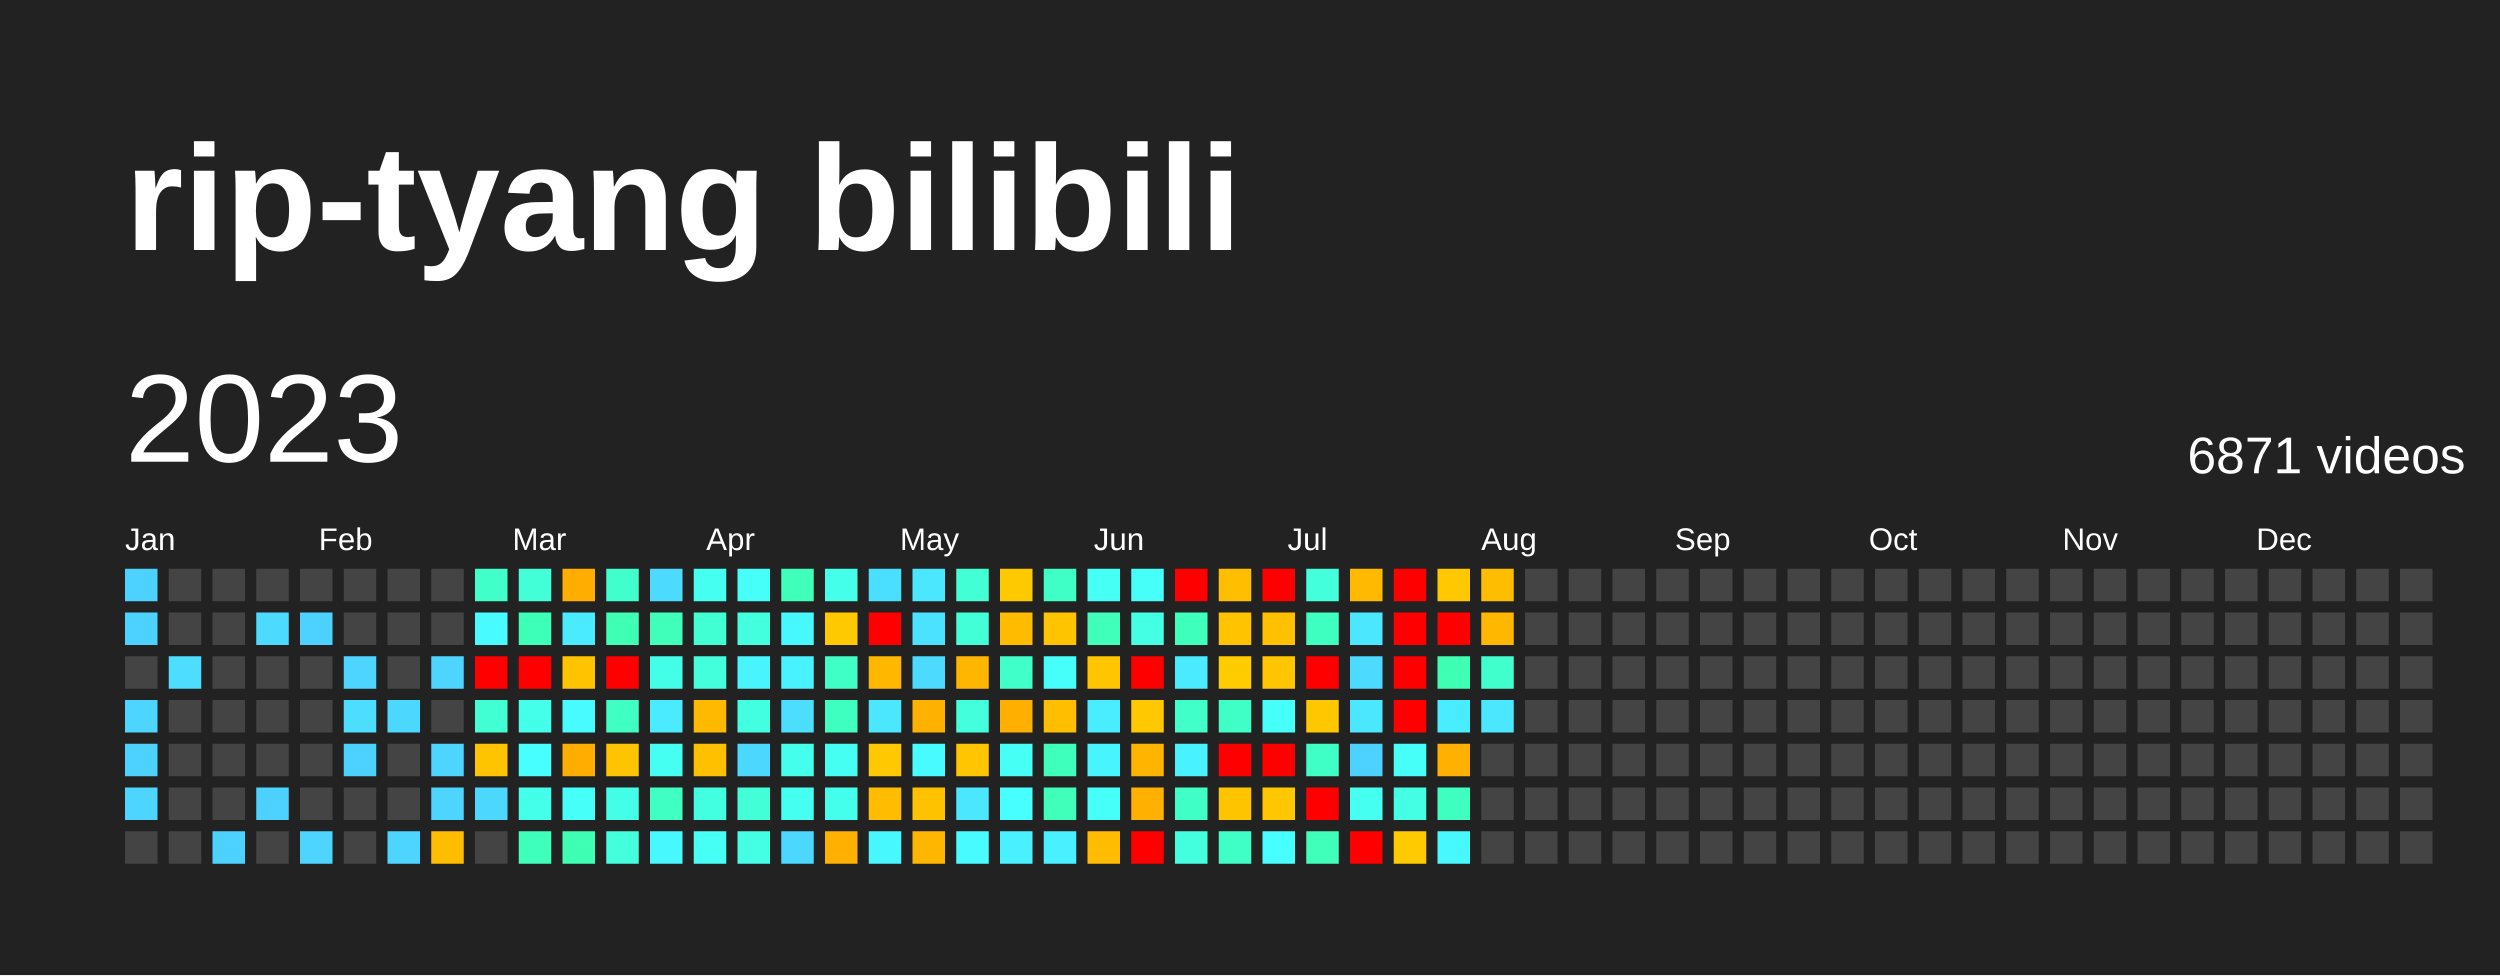
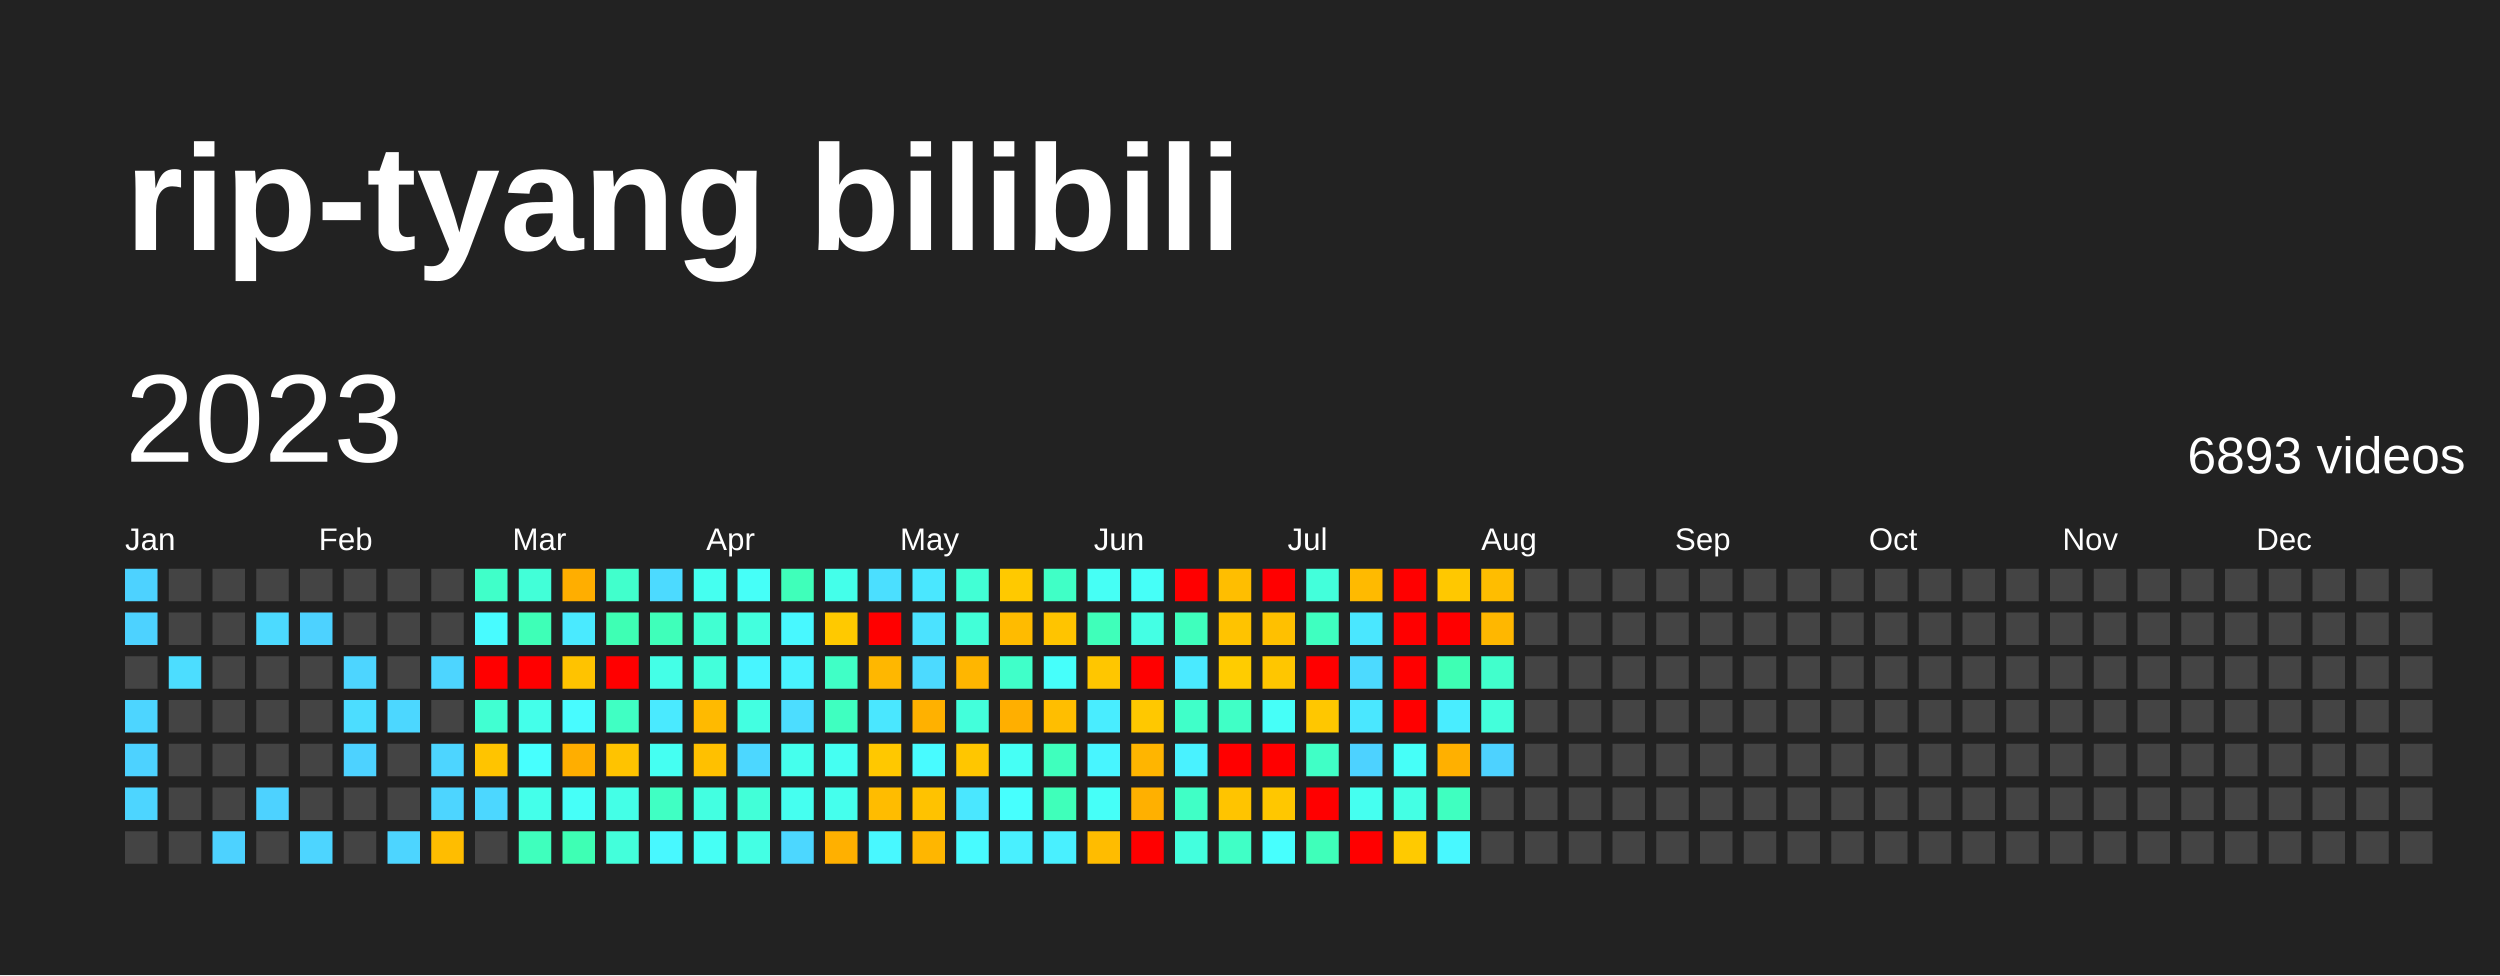
<svg xmlns="http://www.w3.org/2000/svg" baseProfile="full" height="78mm" version="1.1" viewBox="0,0,200,78" width="200mm">
  <defs />
  <rect fill="#222222" height="78" width="200" x="0" y="0" />
  <text fill="#FFFFFF" style="font-size:12px; font-family:Arial; font-weight:bold;" x="10" y="20">rip-tyang bilibili</text>
  <text dominant-baseline="hanging" fill="#FFFFFF" style="font-size:10.0px; font-family:Arial;" x="10" y="30">2023</text>
-   <text dominant-baseline="hanging" fill="#FFFFFF" style="font-size:4.125px; font-family:Arial;" x="175" y="35">6871 videos</text>
+   <text dominant-baseline="hanging" fill="#FFFFFF" style="font-size:4.125px; font-family:Arial;" x="175" y="35">6893 videos</text>
  <text fill="#FFFFFF" style="font-size:2.5px; font-family:Arial" x="10.0" y="44">Jan</text>
  <text fill="#FFFFFF" style="font-size:2.5px; font-family:Arial" x="25.5" y="44">Feb</text>
  <text fill="#FFFFFF" style="font-size:2.5px; font-family:Arial" x="41.0" y="44">Mar</text>
  <text fill="#FFFFFF" style="font-size:2.5px; font-family:Arial" x="56.5" y="44">Apr</text>
  <text fill="#FFFFFF" style="font-size:2.5px; font-family:Arial" x="72.0" y="44">May</text>
  <text fill="#FFFFFF" style="font-size:2.5px; font-family:Arial" x="87.5" y="44">Jun</text>
  <text fill="#FFFFFF" style="font-size:2.5px; font-family:Arial" x="103.0" y="44">Jul</text>
  <text fill="#FFFFFF" style="font-size:2.5px; font-family:Arial" x="118.5" y="44">Aug</text>
  <text fill="#FFFFFF" style="font-size:2.5px; font-family:Arial" x="134.0" y="44">Sep</text>
  <text fill="#FFFFFF" style="font-size:2.5px; font-family:Arial" x="149.5" y="44">Oct</text>
  <text fill="#FFFFFF" style="font-size:2.5px; font-family:Arial" x="165.0" y="44">Nov</text>
  <text fill="#FFFFFF" style="font-size:2.5px; font-family:Arial" x="180.5" y="44">Dec</text>
  <rect fill="#4dd2ff" height="2.6" width="2.6" x="10.0" y="45.5" />
  <rect fill="#4dd2ff" height="2.6" width="2.6" x="10.0" y="49.0" />
  <rect fill="#444444" height="2.6" width="2.6" x="10.0" y="52.5" />
  <rect fill="#4dd5ff" height="2.6" width="2.6" x="10.0" y="56.0" />
  <rect fill="#4dd2ff" height="2.6" width="2.6" x="10.0" y="59.5" />
  <rect fill="#4dd5ff" height="2.6" width="2.6" x="10.0" y="63.0" />
  <rect fill="#444444" height="2.6" width="2.6" x="10.0" y="66.5" />
  <rect fill="#444444" height="2.6" width="2.6" x="13.5" y="45.5" />
  <rect fill="#444444" height="2.6" width="2.6" x="13.5" y="49.0" />
  <rect fill="#4cddff" height="2.6" width="2.6" x="13.5" y="52.5" />
  <rect fill="#444444" height="2.6" width="2.6" x="13.5" y="56.0" />
  <rect fill="#444444" height="2.6" width="2.6" x="13.5" y="59.5" />
  <rect fill="#444444" height="2.6" width="2.6" x="13.5" y="63.0" />
  <rect fill="#444444" height="2.6" width="2.6" x="13.5" y="66.5" />
  <rect fill="#444444" height="2.6" width="2.6" x="17.0" y="45.5" />
  <rect fill="#444444" height="2.6" width="2.6" x="17.0" y="49.0" />
  <rect fill="#444444" height="2.6" width="2.6" x="17.0" y="52.5" />
  <rect fill="#444444" height="2.6" width="2.6" x="17.0" y="56.0" />
  <rect fill="#444444" height="2.6" width="2.6" x="17.0" y="59.5" />
  <rect fill="#444444" height="2.6" width="2.6" x="17.0" y="63.0" />
  <rect fill="#4dd2ff" height="2.6" width="2.6" x="17.0" y="66.5" />
  <rect fill="#444444" height="2.6" width="2.6" x="20.5" y="45.5" />
  <rect fill="#4cdaff" height="2.6" width="2.6" x="20.5" y="49.0" />
  <rect fill="#444444" height="2.6" width="2.6" x="20.5" y="52.5" />
  <rect fill="#444444" height="2.6" width="2.6" x="20.5" y="56.0" />
  <rect fill="#444444" height="2.6" width="2.6" x="20.5" y="59.5" />
  <rect fill="#4dd2ff" height="2.6" width="2.6" x="20.5" y="63.0" />
  <rect fill="#444444" height="2.6" width="2.6" x="20.5" y="66.5" />
  <rect fill="#444444" height="2.6" width="2.6" x="24.0" y="45.5" />
  <rect fill="#4dd2ff" height="2.6" width="2.6" x="24.0" y="49.0" />
  <rect fill="#444444" height="2.6" width="2.6" x="24.0" y="52.5" />
  <rect fill="#444444" height="2.6" width="2.6" x="24.0" y="56.0" />
  <rect fill="#444444" height="2.6" width="2.6" x="24.0" y="59.5" />
  <rect fill="#444444" height="2.6" width="2.6" x="24.0" y="63.0" />
  <rect fill="#4dd5ff" height="2.6" width="2.6" x="24.0" y="66.5" />
  <rect fill="#444444" height="2.6" width="2.6" x="27.5" y="45.5" />
  <rect fill="#444444" height="2.6" width="2.6" x="27.5" y="49.0" />
  <rect fill="#4dd5ff" height="2.6" width="2.6" x="27.5" y="52.5" />
  <rect fill="#4cddff" height="2.6" width="2.6" x="27.5" y="56.0" />
  <rect fill="#4dd2ff" height="2.6" width="2.6" x="27.5" y="59.5" />
  <rect fill="#444444" height="2.6" width="2.6" x="27.5" y="63.0" />
  <rect fill="#444444" height="2.6" width="2.6" x="27.5" y="66.5" />
  <rect fill="#444444" height="2.6" width="2.6" x="31.0" y="45.5" />
  <rect fill="#444444" height="2.6" width="2.6" x="31.0" y="49.0" />
  <rect fill="#444444" height="2.6" width="2.6" x="31.0" y="52.5" />
  <rect fill="#4cd7ff" height="2.6" width="2.6" x="31.0" y="56.0" />
  <rect fill="#444444" height="2.6" width="2.6" x="31.0" y="59.5" />
  <rect fill="#444444" height="2.6" width="2.6" x="31.0" y="63.0" />
  <rect fill="#4dd5ff" height="2.6" width="2.6" x="31.0" y="66.5" />
  <rect fill="#444444" height="2.6" width="2.6" x="34.5" y="45.5" />
  <rect fill="#444444" height="2.6" width="2.6" x="34.5" y="49.0" />
  <rect fill="#4dd5ff" height="2.6" width="2.6" x="34.5" y="52.5" />
  <rect fill="#444444" height="2.6" width="2.6" x="34.5" y="56.0" />
  <rect fill="#4dd5ff" height="2.6" width="2.6" x="34.5" y="59.5" />
  <rect fill="#4dd5ff" height="2.6" width="2.6" x="34.5" y="63.0" />
  <rect fill="#ffbd00" height="2.6" width="2.6" x="34.5" y="66.5" />
  <rect fill="#40ffc9" height="2.6" width="2.6" x="38.0" y="45.5" />
  <rect fill="#48fbff" height="2.6" width="2.6" x="38.0" y="49.0" />
  <rect fill="red" height="2.6" width="2.6" x="38.0" y="52.5" />
  <rect fill="#41ffd2" height="2.6" width="2.6" x="38.0" y="56.0" />
  <rect fill="#ffc400" height="2.6" width="2.6" x="38.0" y="59.5" />
  <rect fill="#4cd7ff" height="2.6" width="2.6" x="38.0" y="63.0" />
  <rect fill="#444444" height="2.6" width="2.6" x="38.0" y="66.5" />
  <rect fill="#42ffd8" height="2.6" width="2.6" x="41.5" y="45.5" />
  <rect fill="#3effb7" height="2.6" width="2.6" x="41.5" y="49.0" />
  <rect fill="red" height="2.6" width="2.6" x="41.5" y="52.5" />
  <rect fill="#44ffea" height="2.6" width="2.6" x="41.5" y="56.0" />
  <rect fill="#47fffe" height="2.6" width="2.6" x="41.5" y="59.5" />
  <rect fill="#44ffea" height="2.6" width="2.6" x="41.5" y="63.0" />
  <rect fill="#3fffbd" height="2.6" width="2.6" x="41.5" y="66.5" />
  <rect fill="#ffae00" height="2.6" width="2.6" x="45.0" y="45.5" />
  <rect fill="#4aeaff" height="2.6" width="2.6" x="45.0" y="49.0" />
  <rect fill="#ffc300" height="2.6" width="2.6" x="45.0" y="52.5" />
  <rect fill="#48fbff" height="2.6" width="2.6" x="45.0" y="56.0" />
  <rect fill="#ffae00" height="2.6" width="2.6" x="45.0" y="59.5" />
  <rect fill="#46fff8" height="2.6" width="2.6" x="45.0" y="63.0" />
  <rect fill="#3effb4" height="2.6" width="2.6" x="45.0" y="66.5" />
  <rect fill="#41ffcc" height="2.6" width="2.6" x="48.5" y="45.5" />
  <rect fill="#3effb4" height="2.6" width="2.6" x="48.5" y="49.0" />
  <rect fill="red" height="2.6" width="2.6" x="48.5" y="52.5" />
  <rect fill="#40ffc3" height="2.6" width="2.6" x="48.5" y="56.0" />
  <rect fill="#ffc300" height="2.6" width="2.6" x="48.5" y="59.5" />
  <rect fill="#44ffe7" height="2.6" width="2.6" x="48.5" y="63.0" />
  <rect fill="#43ffdb" height="2.6" width="2.6" x="48.5" y="66.5" />
  <rect fill="#4cdaff" height="2.6" width="2.6" x="52.0" y="45.5" />
  <rect fill="#3fffba" height="2.6" width="2.6" x="52.0" y="49.0" />
  <rect fill="#44ffe7" height="2.6" width="2.6" x="52.0" y="52.5" />
  <rect fill="#4aeaff" height="2.6" width="2.6" x="52.0" y="56.0" />
  <rect fill="#45fff2" height="2.6" width="2.6" x="52.0" y="59.5" />
  <rect fill="#40ffc3" height="2.6" width="2.6" x="52.0" y="63.0" />
  <rect fill="#48f8ff" height="2.6" width="2.6" x="52.0" y="66.5" />
  <rect fill="#45fff0" height="2.6" width="2.6" x="55.5" y="45.5" />
  <rect fill="#41ffd2" height="2.6" width="2.6" x="55.5" y="49.0" />
  <rect fill="#43ffdb" height="2.6" width="2.6" x="55.5" y="52.5" />
  <rect fill="#ffba00" height="2.6" width="2.6" x="55.5" y="56.0" />
  <rect fill="#ffc000" height="2.6" width="2.6" x="55.5" y="59.5" />
  <rect fill="#43ffe1" height="2.6" width="2.6" x="55.5" y="63.0" />
  <rect fill="#46fff5" height="2.6" width="2.6" x="55.5" y="66.5" />
  <rect fill="#46fff8" height="2.6" width="2.6" x="59.0" y="45.5" />
  <rect fill="#43ffde" height="2.6" width="2.6" x="59.0" y="49.0" />
  <rect fill="#48f5ff" height="2.6" width="2.6" x="59.0" y="52.5" />
  <rect fill="#43ffe1" height="2.6" width="2.6" x="59.0" y="56.0" />
  <rect fill="#4cd7ff" height="2.6" width="2.6" x="59.0" y="59.5" />
  <rect fill="#42ffd8" height="2.6" width="2.6" x="59.0" y="63.0" />
  <rect fill="#44ffe4" height="2.6" width="2.6" x="59.0" y="66.5" />
  <rect fill="#3fffba" height="2.6" width="2.6" x="62.5" y="45.5" />
  <rect fill="#48f8ff" height="2.6" width="2.6" x="62.5" y="49.0" />
  <rect fill="#49f2ff" height="2.6" width="2.6" x="62.5" y="52.5" />
  <rect fill="#4cddff" height="2.6" width="2.6" x="62.5" y="56.0" />
  <rect fill="#45ffed" height="2.6" width="2.6" x="62.5" y="59.5" />
  <rect fill="#45fff0" height="2.6" width="2.6" x="62.5" y="63.0" />
  <rect fill="#4cd7ff" height="2.6" width="2.6" x="62.5" y="66.5" />
  <rect fill="#44ffea" height="2.6" width="2.6" x="66.0" y="45.5" />
  <rect fill="#ffc900" height="2.6" width="2.6" x="66.0" y="49.0" />
  <rect fill="#40ffc6" height="2.6" width="2.6" x="66.0" y="52.5" />
  <rect fill="#3fffc0" height="2.6" width="2.6" x="66.0" y="56.0" />
  <rect fill="#45fff2" height="2.6" width="2.6" x="66.0" y="59.5" />
  <rect fill="#45ffed" height="2.6" width="2.6" x="66.0" y="63.0" />
  <rect fill="#ffb000" height="2.6" width="2.6" x="66.0" y="66.5" />
  <rect fill="#4bdfff" height="2.6" width="2.6" x="69.5" y="45.5" />
  <rect fill="red" height="2.6" width="2.6" x="69.5" y="49.0" />
  <rect fill="#ffb700" height="2.6" width="2.6" x="69.5" y="52.5" />
  <rect fill="#4ae7ff" height="2.6" width="2.6" x="69.5" y="56.0" />
  <rect fill="#ffc800" height="2.6" width="2.6" x="69.5" y="59.5" />
  <rect fill="#ffbc00" height="2.6" width="2.6" x="69.5" y="63.0" />
  <rect fill="#48f8ff" height="2.6" width="2.6" x="69.5" y="66.5" />
  <rect fill="#4ae7ff" height="2.6" width="2.6" x="73.0" y="45.5" />
  <rect fill="#4be2ff" height="2.6" width="2.6" x="73.0" y="49.0" />
  <rect fill="#4cdaff" height="2.6" width="2.6" x="73.0" y="52.5" />
  <rect fill="#ffb100" height="2.6" width="2.6" x="73.0" y="56.0" />
  <rect fill="#48fbff" height="2.6" width="2.6" x="73.0" y="59.5" />
  <rect fill="#ffc200" height="2.6" width="2.6" x="73.0" y="63.0" />
  <rect fill="#ffb600" height="2.6" width="2.6" x="73.0" y="66.5" />
  <rect fill="#42ffd5" height="2.6" width="2.6" x="76.5" y="45.5" />
  <rect fill="#42ffd8" height="2.6" width="2.6" x="76.5" y="49.0" />
  <rect fill="#ffb600" height="2.6" width="2.6" x="76.5" y="52.5" />
  <rect fill="#43ffdb" height="2.6" width="2.6" x="76.5" y="56.0" />
  <rect fill="#ffc600" height="2.6" width="2.6" x="76.5" y="59.5" />
  <rect fill="#4ae7ff" height="2.6" width="2.6" x="76.5" y="63.0" />
  <rect fill="#48fbff" height="2.6" width="2.6" x="76.5" y="66.5" />
  <rect fill="#ffc900" height="2.6" width="2.6" x="80.0" y="45.5" />
  <rect fill="#ffbb00" height="2.6" width="2.6" x="80.0" y="49.0" />
  <rect fill="#40ffc9" height="2.6" width="2.6" x="80.0" y="52.5" />
  <rect fill="#ffaf00" height="2.6" width="2.6" x="80.0" y="56.0" />
  <rect fill="#46fff5" height="2.6" width="2.6" x="80.0" y="59.5" />
  <rect fill="#47fffe" height="2.6" width="2.6" x="80.0" y="63.0" />
  <rect fill="#49f0ff" height="2.6" width="2.6" x="80.0" y="66.5" />
  <rect fill="#40ffc6" height="2.6" width="2.6" x="83.5" y="45.5" />
  <rect fill="#ffc400" height="2.6" width="2.6" x="83.5" y="49.0" />
  <rect fill="#46fffb" height="2.6" width="2.6" x="83.5" y="52.5" />
  <rect fill="#ffbe00" height="2.6" width="2.6" x="83.5" y="56.0" />
  <rect fill="#3fffbd" height="2.6" width="2.6" x="83.5" y="59.5" />
  <rect fill="#3fffba" height="2.6" width="2.6" x="83.5" y="63.0" />
  <rect fill="#49f0ff" height="2.6" width="2.6" x="83.5" y="66.5" />
  <rect fill="#46fff5" height="2.6" width="2.6" x="87.0" y="45.5" />
  <rect fill="#3fffba" height="2.6" width="2.6" x="87.0" y="49.0" />
  <rect fill="#ffc600" height="2.6" width="2.6" x="87.0" y="52.5" />
  <rect fill="#49edff" height="2.6" width="2.6" x="87.0" y="56.0" />
  <rect fill="#48f5ff" height="2.6" width="2.6" x="87.0" y="59.5" />
  <rect fill="#46fff8" height="2.6" width="2.6" x="87.0" y="63.0" />
  <rect fill="#ffbc00" height="2.6" width="2.6" x="87.0" y="66.5" />
  <rect fill="#46fff8" height="2.6" width="2.6" x="90.5" y="45.5" />
  <rect fill="#44ffe4" height="2.6" width="2.6" x="90.5" y="49.0" />
  <rect fill="red" height="2.6" width="2.6" x="90.5" y="52.5" />
  <rect fill="#ffc800" height="2.6" width="2.6" x="90.5" y="56.0" />
  <rect fill="#ffb500" height="2.6" width="2.6" x="90.5" y="59.5" />
  <rect fill="#ffb000" height="2.6" width="2.6" x="90.5" y="63.0" />
  <rect fill="red" height="2.6" width="2.6" x="90.5" y="66.5" />
  <rect fill="red" height="2.6" width="2.6" x="94.0" y="45.5" />
  <rect fill="#3fffbd" height="2.6" width="2.6" x="94.0" y="49.0" />
  <rect fill="#4aeaff" height="2.6" width="2.6" x="94.0" y="52.5" />
  <rect fill="#40ffc9" height="2.6" width="2.6" x="94.0" y="56.0" />
  <rect fill="#49f2ff" height="2.6" width="2.6" x="94.0" y="59.5" />
  <rect fill="#40ffc6" height="2.6" width="2.6" x="94.0" y="63.0" />
  <rect fill="#43ffde" height="2.6" width="2.6" x="94.0" y="66.5" />
  <rect fill="#ffbe00" height="2.6" width="2.6" x="97.5" y="45.5" />
  <rect fill="#ffc300" height="2.6" width="2.6" x="97.5" y="49.0" />
  <rect fill="#ffcc00" height="2.6" width="2.6" x="97.5" y="52.5" />
  <rect fill="#40ffc6" height="2.6" width="2.6" x="97.5" y="56.0" />
  <rect fill="red" height="2.6" width="2.6" x="97.5" y="59.5" />
  <rect fill="#ffc400" height="2.6" width="2.6" x="97.5" y="63.0" />
  <rect fill="#40ffc6" height="2.6" width="2.6" x="97.5" y="66.5" />
  <rect fill="red" height="2.6" width="2.6" x="101.0" y="45.5" />
  <rect fill="#ffc000" height="2.6" width="2.6" x="101.0" y="49.0" />
  <rect fill="#ffc600" height="2.6" width="2.6" x="101.0" y="52.5" />
  <rect fill="#46fff8" height="2.6" width="2.6" x="101.0" y="56.0" />
  <rect fill="red" height="2.6" width="2.6" x="101.0" y="59.5" />
  <rect fill="#ffc700" height="2.6" width="2.6" x="101.0" y="63.0" />
  <rect fill="#47fffe" height="2.6" width="2.6" x="101.0" y="66.5" />
  <rect fill="#43ffdb" height="2.6" width="2.6" x="104.5" y="45.5" />
  <rect fill="#3fffc0" height="2.6" width="2.6" x="104.5" y="49.0" />
  <rect fill="red" height="2.6" width="2.6" x="104.5" y="52.5" />
  <rect fill="#ffc700" height="2.6" width="2.6" x="104.5" y="56.0" />
  <rect fill="#40ffc6" height="2.6" width="2.6" x="104.5" y="59.5" />
  <rect fill="red" height="2.6" width="2.6" x="104.5" y="63.0" />
  <rect fill="#3fffba" height="2.6" width="2.6" x="104.5" y="66.5" />
  <rect fill="#ffba00" height="2.6" width="2.6" x="108.0" y="45.5" />
  <rect fill="#4ae7ff" height="2.6" width="2.6" x="108.0" y="49.0" />
  <rect fill="#4cdaff" height="2.6" width="2.6" x="108.0" y="52.5" />
  <rect fill="#4ae7ff" height="2.6" width="2.6" x="108.0" y="56.0" />
  <rect fill="#4dd2ff" height="2.6" width="2.6" x="108.0" y="59.5" />
  <rect fill="#45fff0" height="2.6" width="2.6" x="108.0" y="63.0" />
  <rect fill="red" height="2.6" width="2.6" x="108.0" y="66.5" />
  <rect fill="red" height="2.6" width="2.6" x="111.5" y="45.5" />
  <rect fill="red" height="2.6" width="2.6" x="111.5" y="49.0" />
  <rect fill="red" height="2.6" width="2.6" x="111.5" y="52.5" />
  <rect fill="red" height="2.6" width="2.6" x="111.5" y="56.0" />
  <rect fill="#46fff8" height="2.6" width="2.6" x="111.5" y="59.5" />
  <rect fill="#44ffe4" height="2.6" width="2.6" x="111.5" y="63.0" />
  <rect fill="#ffca00" height="2.6" width="2.6" x="111.5" y="66.5" />
  <rect fill="#ffc800" height="2.6" width="2.6" x="115.0" y="45.5" />
  <rect fill="red" height="2.6" width="2.6" x="115.0" y="49.0" />
  <rect fill="#3effb4" height="2.6" width="2.6" x="115.0" y="52.5" />
  <rect fill="#49edff" height="2.6" width="2.6" x="115.0" y="56.0" />
  <rect fill="#ffb000" height="2.6" width="2.6" x="115.0" y="59.5" />
  <rect fill="#3fffc0" height="2.6" width="2.6" x="115.0" y="63.0" />
  <rect fill="#48f8ff" height="2.6" width="2.6" x="115.0" y="66.5" />
  <rect fill="#ffbd00" height="2.6" width="2.6" x="118.5" y="45.5" />
  <rect fill="#ffb700" height="2.6" width="2.6" x="118.5" y="49.0" />
  <rect fill="#41ffcc" height="2.6" width="2.6" x="118.5" y="52.5" />
-   <rect fill="#4ae7ff" height="2.6" width="2.6" x="118.5" y="56.0" />
-   <rect fill="#444444" height="2.6" width="2.6" x="118.5" y="59.5" />
+   <rect fill="#43ffdb" height="2.6" width="2.6" x="118.5" y="56.0" />
+   <rect fill="#4dd2ff" height="2.6" width="2.6" x="118.5" y="59.5" />
  <rect fill="#444444" height="2.6" width="2.6" x="118.5" y="63.0" />
  <rect fill="#444444" height="2.6" width="2.6" x="118.5" y="66.5" />
  <rect fill="#444444" height="2.6" width="2.6" x="122.0" y="45.5" />
  <rect fill="#444444" height="2.6" width="2.6" x="122.0" y="49.0" />
  <rect fill="#444444" height="2.6" width="2.6" x="122.0" y="52.5" />
  <rect fill="#444444" height="2.6" width="2.6" x="122.0" y="56.0" />
  <rect fill="#444444" height="2.6" width="2.6" x="122.0" y="59.5" />
  <rect fill="#444444" height="2.6" width="2.6" x="122.0" y="63.0" />
  <rect fill="#444444" height="2.6" width="2.6" x="122.0" y="66.5" />
  <rect fill="#444444" height="2.6" width="2.6" x="125.5" y="45.5" />
  <rect fill="#444444" height="2.6" width="2.6" x="125.5" y="49.0" />
  <rect fill="#444444" height="2.6" width="2.6" x="125.5" y="52.5" />
  <rect fill="#444444" height="2.6" width="2.6" x="125.5" y="56.0" />
  <rect fill="#444444" height="2.6" width="2.6" x="125.5" y="59.5" />
  <rect fill="#444444" height="2.6" width="2.6" x="125.5" y="63.0" />
  <rect fill="#444444" height="2.6" width="2.6" x="125.5" y="66.5" />
  <rect fill="#444444" height="2.6" width="2.6" x="129.0" y="45.5" />
  <rect fill="#444444" height="2.6" width="2.6" x="129.0" y="49.0" />
  <rect fill="#444444" height="2.6" width="2.6" x="129.0" y="52.5" />
  <rect fill="#444444" height="2.6" width="2.6" x="129.0" y="56.0" />
  <rect fill="#444444" height="2.6" width="2.6" x="129.0" y="59.5" />
  <rect fill="#444444" height="2.6" width="2.6" x="129.0" y="63.0" />
  <rect fill="#444444" height="2.6" width="2.6" x="129.0" y="66.5" />
  <rect fill="#444444" height="2.6" width="2.6" x="132.5" y="45.5" />
  <rect fill="#444444" height="2.6" width="2.6" x="132.5" y="49.0" />
  <rect fill="#444444" height="2.6" width="2.6" x="132.5" y="52.5" />
  <rect fill="#444444" height="2.6" width="2.6" x="132.5" y="56.0" />
  <rect fill="#444444" height="2.6" width="2.6" x="132.5" y="59.5" />
  <rect fill="#444444" height="2.6" width="2.6" x="132.5" y="63.0" />
  <rect fill="#444444" height="2.6" width="2.6" x="132.5" y="66.5" />
  <rect fill="#444444" height="2.6" width="2.6" x="136.0" y="45.5" />
  <rect fill="#444444" height="2.6" width="2.6" x="136.0" y="49.0" />
  <rect fill="#444444" height="2.6" width="2.6" x="136.0" y="52.5" />
  <rect fill="#444444" height="2.6" width="2.6" x="136.0" y="56.0" />
  <rect fill="#444444" height="2.6" width="2.6" x="136.0" y="59.5" />
  <rect fill="#444444" height="2.6" width="2.6" x="136.0" y="63.0" />
  <rect fill="#444444" height="2.6" width="2.6" x="136.0" y="66.5" />
  <rect fill="#444444" height="2.6" width="2.6" x="139.5" y="45.5" />
  <rect fill="#444444" height="2.6" width="2.6" x="139.5" y="49.0" />
  <rect fill="#444444" height="2.6" width="2.6" x="139.5" y="52.5" />
  <rect fill="#444444" height="2.6" width="2.6" x="139.5" y="56.0" />
  <rect fill="#444444" height="2.6" width="2.6" x="139.5" y="59.5" />
  <rect fill="#444444" height="2.6" width="2.6" x="139.5" y="63.0" />
  <rect fill="#444444" height="2.6" width="2.6" x="139.5" y="66.5" />
  <rect fill="#444444" height="2.6" width="2.6" x="143.0" y="45.5" />
  <rect fill="#444444" height="2.6" width="2.6" x="143.0" y="49.0" />
  <rect fill="#444444" height="2.6" width="2.6" x="143.0" y="52.5" />
  <rect fill="#444444" height="2.6" width="2.6" x="143.0" y="56.0" />
  <rect fill="#444444" height="2.6" width="2.6" x="143.0" y="59.5" />
  <rect fill="#444444" height="2.6" width="2.6" x="143.0" y="63.0" />
  <rect fill="#444444" height="2.6" width="2.6" x="143.0" y="66.5" />
  <rect fill="#444444" height="2.6" width="2.6" x="146.5" y="45.5" />
  <rect fill="#444444" height="2.6" width="2.6" x="146.5" y="49.0" />
  <rect fill="#444444" height="2.6" width="2.6" x="146.5" y="52.5" />
  <rect fill="#444444" height="2.6" width="2.6" x="146.5" y="56.0" />
  <rect fill="#444444" height="2.6" width="2.6" x="146.5" y="59.5" />
  <rect fill="#444444" height="2.6" width="2.6" x="146.5" y="63.0" />
  <rect fill="#444444" height="2.6" width="2.6" x="146.5" y="66.5" />
  <rect fill="#444444" height="2.6" width="2.6" x="150.0" y="45.5" />
  <rect fill="#444444" height="2.6" width="2.6" x="150.0" y="49.0" />
  <rect fill="#444444" height="2.6" width="2.6" x="150.0" y="52.5" />
  <rect fill="#444444" height="2.6" width="2.6" x="150.0" y="56.0" />
  <rect fill="#444444" height="2.6" width="2.6" x="150.0" y="59.5" />
  <rect fill="#444444" height="2.6" width="2.6" x="150.0" y="63.0" />
  <rect fill="#444444" height="2.6" width="2.6" x="150.0" y="66.5" />
  <rect fill="#444444" height="2.6" width="2.6" x="153.5" y="45.5" />
  <rect fill="#444444" height="2.6" width="2.6" x="153.5" y="49.0" />
  <rect fill="#444444" height="2.6" width="2.6" x="153.5" y="52.5" />
  <rect fill="#444444" height="2.6" width="2.6" x="153.5" y="56.0" />
  <rect fill="#444444" height="2.6" width="2.6" x="153.5" y="59.5" />
  <rect fill="#444444" height="2.6" width="2.6" x="153.5" y="63.0" />
  <rect fill="#444444" height="2.6" width="2.6" x="153.5" y="66.5" />
  <rect fill="#444444" height="2.6" width="2.6" x="157.0" y="45.5" />
  <rect fill="#444444" height="2.6" width="2.6" x="157.0" y="49.0" />
  <rect fill="#444444" height="2.6" width="2.6" x="157.0" y="52.5" />
  <rect fill="#444444" height="2.6" width="2.6" x="157.0" y="56.0" />
  <rect fill="#444444" height="2.6" width="2.6" x="157.0" y="59.5" />
  <rect fill="#444444" height="2.6" width="2.6" x="157.0" y="63.0" />
  <rect fill="#444444" height="2.6" width="2.6" x="157.0" y="66.5" />
  <rect fill="#444444" height="2.6" width="2.6" x="160.5" y="45.5" />
  <rect fill="#444444" height="2.6" width="2.6" x="160.5" y="49.0" />
  <rect fill="#444444" height="2.6" width="2.6" x="160.5" y="52.5" />
  <rect fill="#444444" height="2.6" width="2.6" x="160.5" y="56.0" />
  <rect fill="#444444" height="2.6" width="2.6" x="160.5" y="59.5" />
  <rect fill="#444444" height="2.6" width="2.6" x="160.5" y="63.0" />
  <rect fill="#444444" height="2.6" width="2.6" x="160.5" y="66.5" />
  <rect fill="#444444" height="2.6" width="2.6" x="164.0" y="45.5" />
  <rect fill="#444444" height="2.6" width="2.6" x="164.0" y="49.0" />
  <rect fill="#444444" height="2.6" width="2.6" x="164.0" y="52.5" />
  <rect fill="#444444" height="2.6" width="2.6" x="164.0" y="56.0" />
  <rect fill="#444444" height="2.6" width="2.6" x="164.0" y="59.5" />
  <rect fill="#444444" height="2.6" width="2.6" x="164.0" y="63.0" />
  <rect fill="#444444" height="2.6" width="2.6" x="164.0" y="66.5" />
  <rect fill="#444444" height="2.6" width="2.6" x="167.5" y="45.5" />
  <rect fill="#444444" height="2.6" width="2.6" x="167.5" y="49.0" />
  <rect fill="#444444" height="2.6" width="2.6" x="167.5" y="52.5" />
  <rect fill="#444444" height="2.6" width="2.6" x="167.5" y="56.0" />
  <rect fill="#444444" height="2.6" width="2.6" x="167.5" y="59.5" />
  <rect fill="#444444" height="2.6" width="2.6" x="167.5" y="63.0" />
  <rect fill="#444444" height="2.6" width="2.6" x="167.5" y="66.5" />
  <rect fill="#444444" height="2.6" width="2.6" x="171.0" y="45.5" />
  <rect fill="#444444" height="2.6" width="2.6" x="171.0" y="49.0" />
  <rect fill="#444444" height="2.6" width="2.6" x="171.0" y="52.5" />
  <rect fill="#444444" height="2.6" width="2.6" x="171.0" y="56.0" />
  <rect fill="#444444" height="2.6" width="2.6" x="171.0" y="59.5" />
  <rect fill="#444444" height="2.6" width="2.6" x="171.0" y="63.0" />
  <rect fill="#444444" height="2.6" width="2.6" x="171.0" y="66.5" />
  <rect fill="#444444" height="2.6" width="2.6" x="174.5" y="45.5" />
  <rect fill="#444444" height="2.6" width="2.6" x="174.5" y="49.0" />
  <rect fill="#444444" height="2.6" width="2.6" x="174.5" y="52.5" />
  <rect fill="#444444" height="2.6" width="2.6" x="174.5" y="56.0" />
  <rect fill="#444444" height="2.6" width="2.6" x="174.5" y="59.5" />
  <rect fill="#444444" height="2.6" width="2.6" x="174.5" y="63.0" />
  <rect fill="#444444" height="2.6" width="2.6" x="174.5" y="66.5" />
  <rect fill="#444444" height="2.6" width="2.6" x="178.0" y="45.5" />
  <rect fill="#444444" height="2.6" width="2.6" x="178.0" y="49.0" />
  <rect fill="#444444" height="2.6" width="2.6" x="178.0" y="52.5" />
  <rect fill="#444444" height="2.6" width="2.6" x="178.0" y="56.0" />
  <rect fill="#444444" height="2.6" width="2.6" x="178.0" y="59.5" />
  <rect fill="#444444" height="2.6" width="2.6" x="178.0" y="63.0" />
  <rect fill="#444444" height="2.6" width="2.6" x="178.0" y="66.5" />
  <rect fill="#444444" height="2.6" width="2.6" x="181.5" y="45.5" />
  <rect fill="#444444" height="2.6" width="2.6" x="181.5" y="49.0" />
  <rect fill="#444444" height="2.6" width="2.6" x="181.5" y="52.5" />
  <rect fill="#444444" height="2.6" width="2.6" x="181.5" y="56.0" />
  <rect fill="#444444" height="2.6" width="2.6" x="181.5" y="59.5" />
  <rect fill="#444444" height="2.6" width="2.6" x="181.5" y="63.0" />
  <rect fill="#444444" height="2.6" width="2.6" x="181.5" y="66.5" />
  <rect fill="#444444" height="2.6" width="2.6" x="185.0" y="45.5" />
  <rect fill="#444444" height="2.6" width="2.6" x="185.0" y="49.0" />
  <rect fill="#444444" height="2.6" width="2.6" x="185.0" y="52.5" />
  <rect fill="#444444" height="2.6" width="2.6" x="185.0" y="56.0" />
  <rect fill="#444444" height="2.6" width="2.6" x="185.0" y="59.5" />
  <rect fill="#444444" height="2.6" width="2.6" x="185.0" y="63.0" />
  <rect fill="#444444" height="2.6" width="2.6" x="185.0" y="66.5" />
  <rect fill="#444444" height="2.6" width="2.6" x="188.5" y="45.5" />
  <rect fill="#444444" height="2.6" width="2.6" x="188.5" y="49.0" />
  <rect fill="#444444" height="2.6" width="2.6" x="188.5" y="52.5" />
  <rect fill="#444444" height="2.6" width="2.6" x="188.5" y="56.0" />
  <rect fill="#444444" height="2.6" width="2.6" x="188.5" y="59.5" />
  <rect fill="#444444" height="2.6" width="2.6" x="188.5" y="63.0" />
  <rect fill="#444444" height="2.6" width="2.6" x="188.5" y="66.5" />
  <rect fill="#444444" height="2.6" width="2.6" x="192.0" y="45.5" />
  <rect fill="#444444" height="2.6" width="2.6" x="192.0" y="49.0" />
  <rect fill="#444444" height="2.6" width="2.6" x="192.0" y="52.5" />
  <rect fill="#444444" height="2.6" width="2.6" x="192.0" y="56.0" />
  <rect fill="#444444" height="2.6" width="2.6" x="192.0" y="59.5" />
  <rect fill="#444444" height="2.6" width="2.6" x="192.0" y="63.0" />
  <rect fill="#444444" height="2.6" width="2.6" x="192.0" y="66.5" />
</svg>
